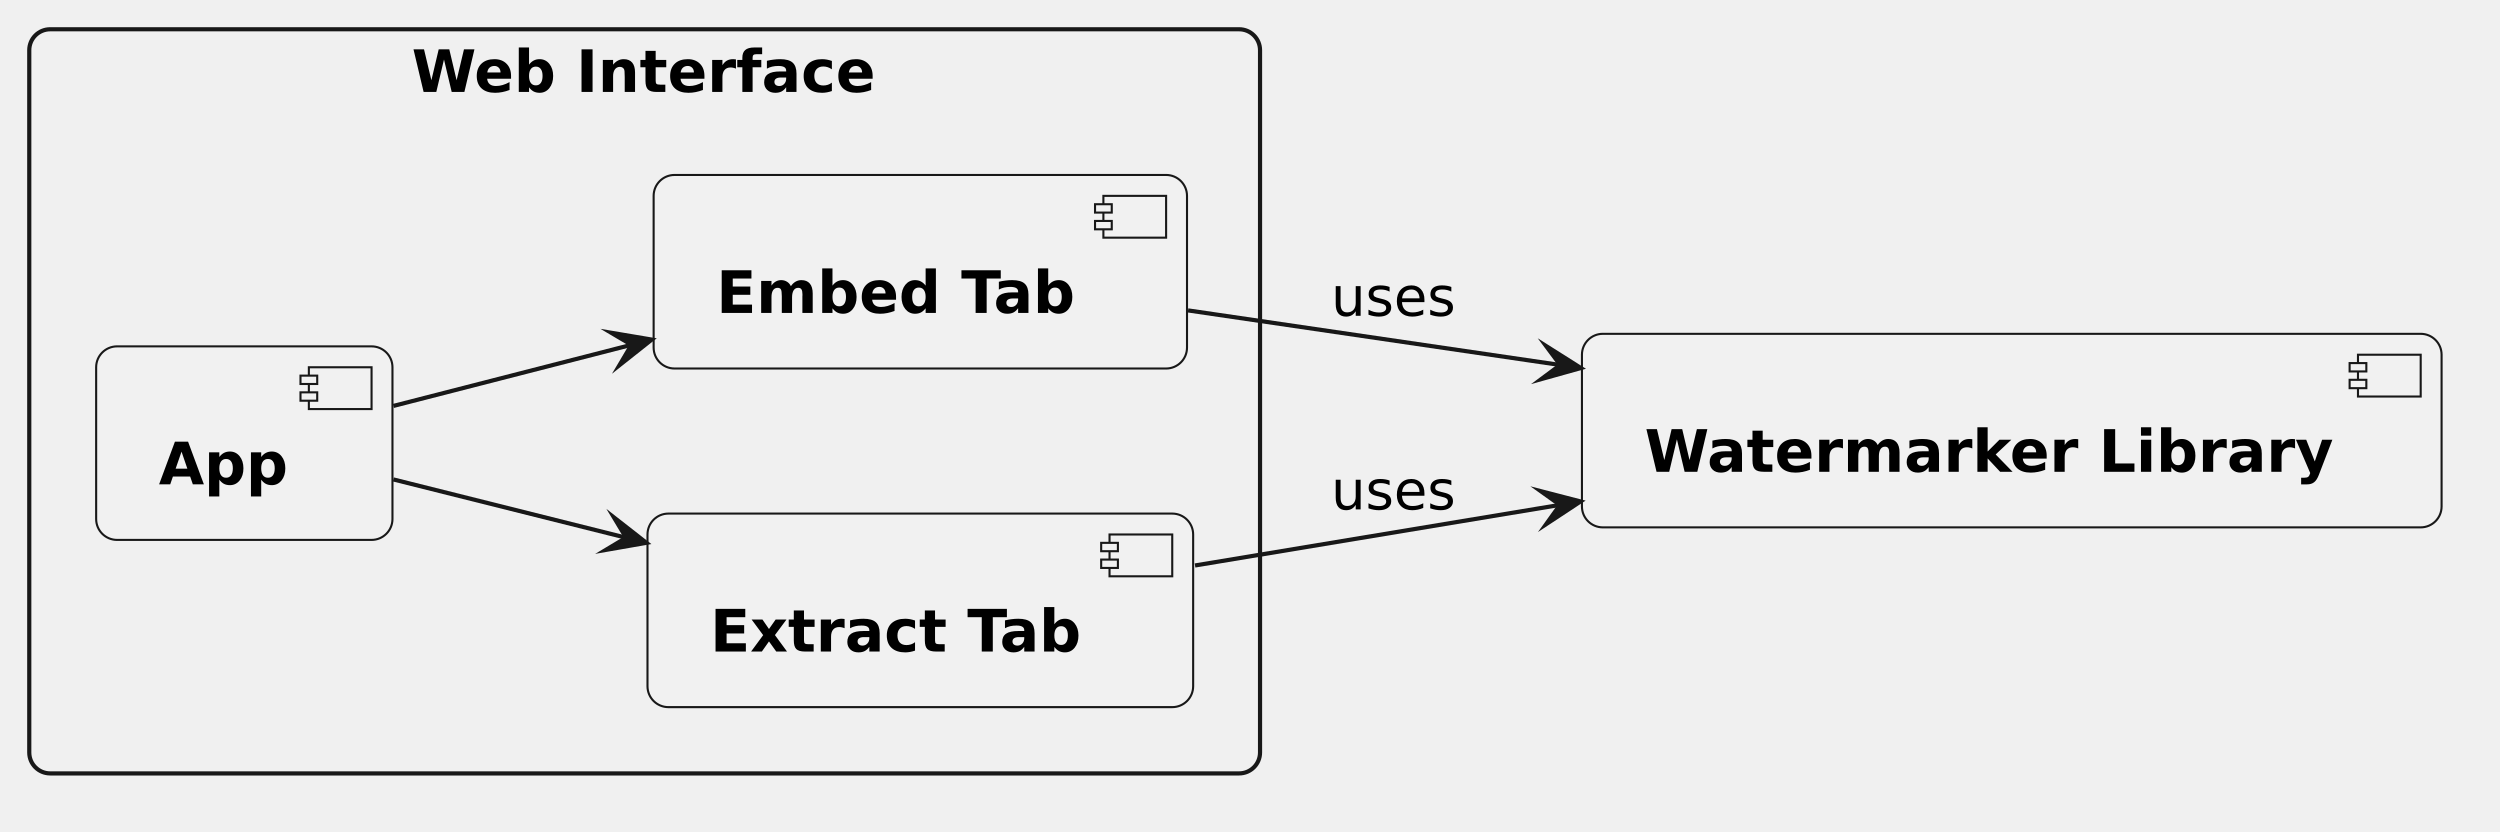
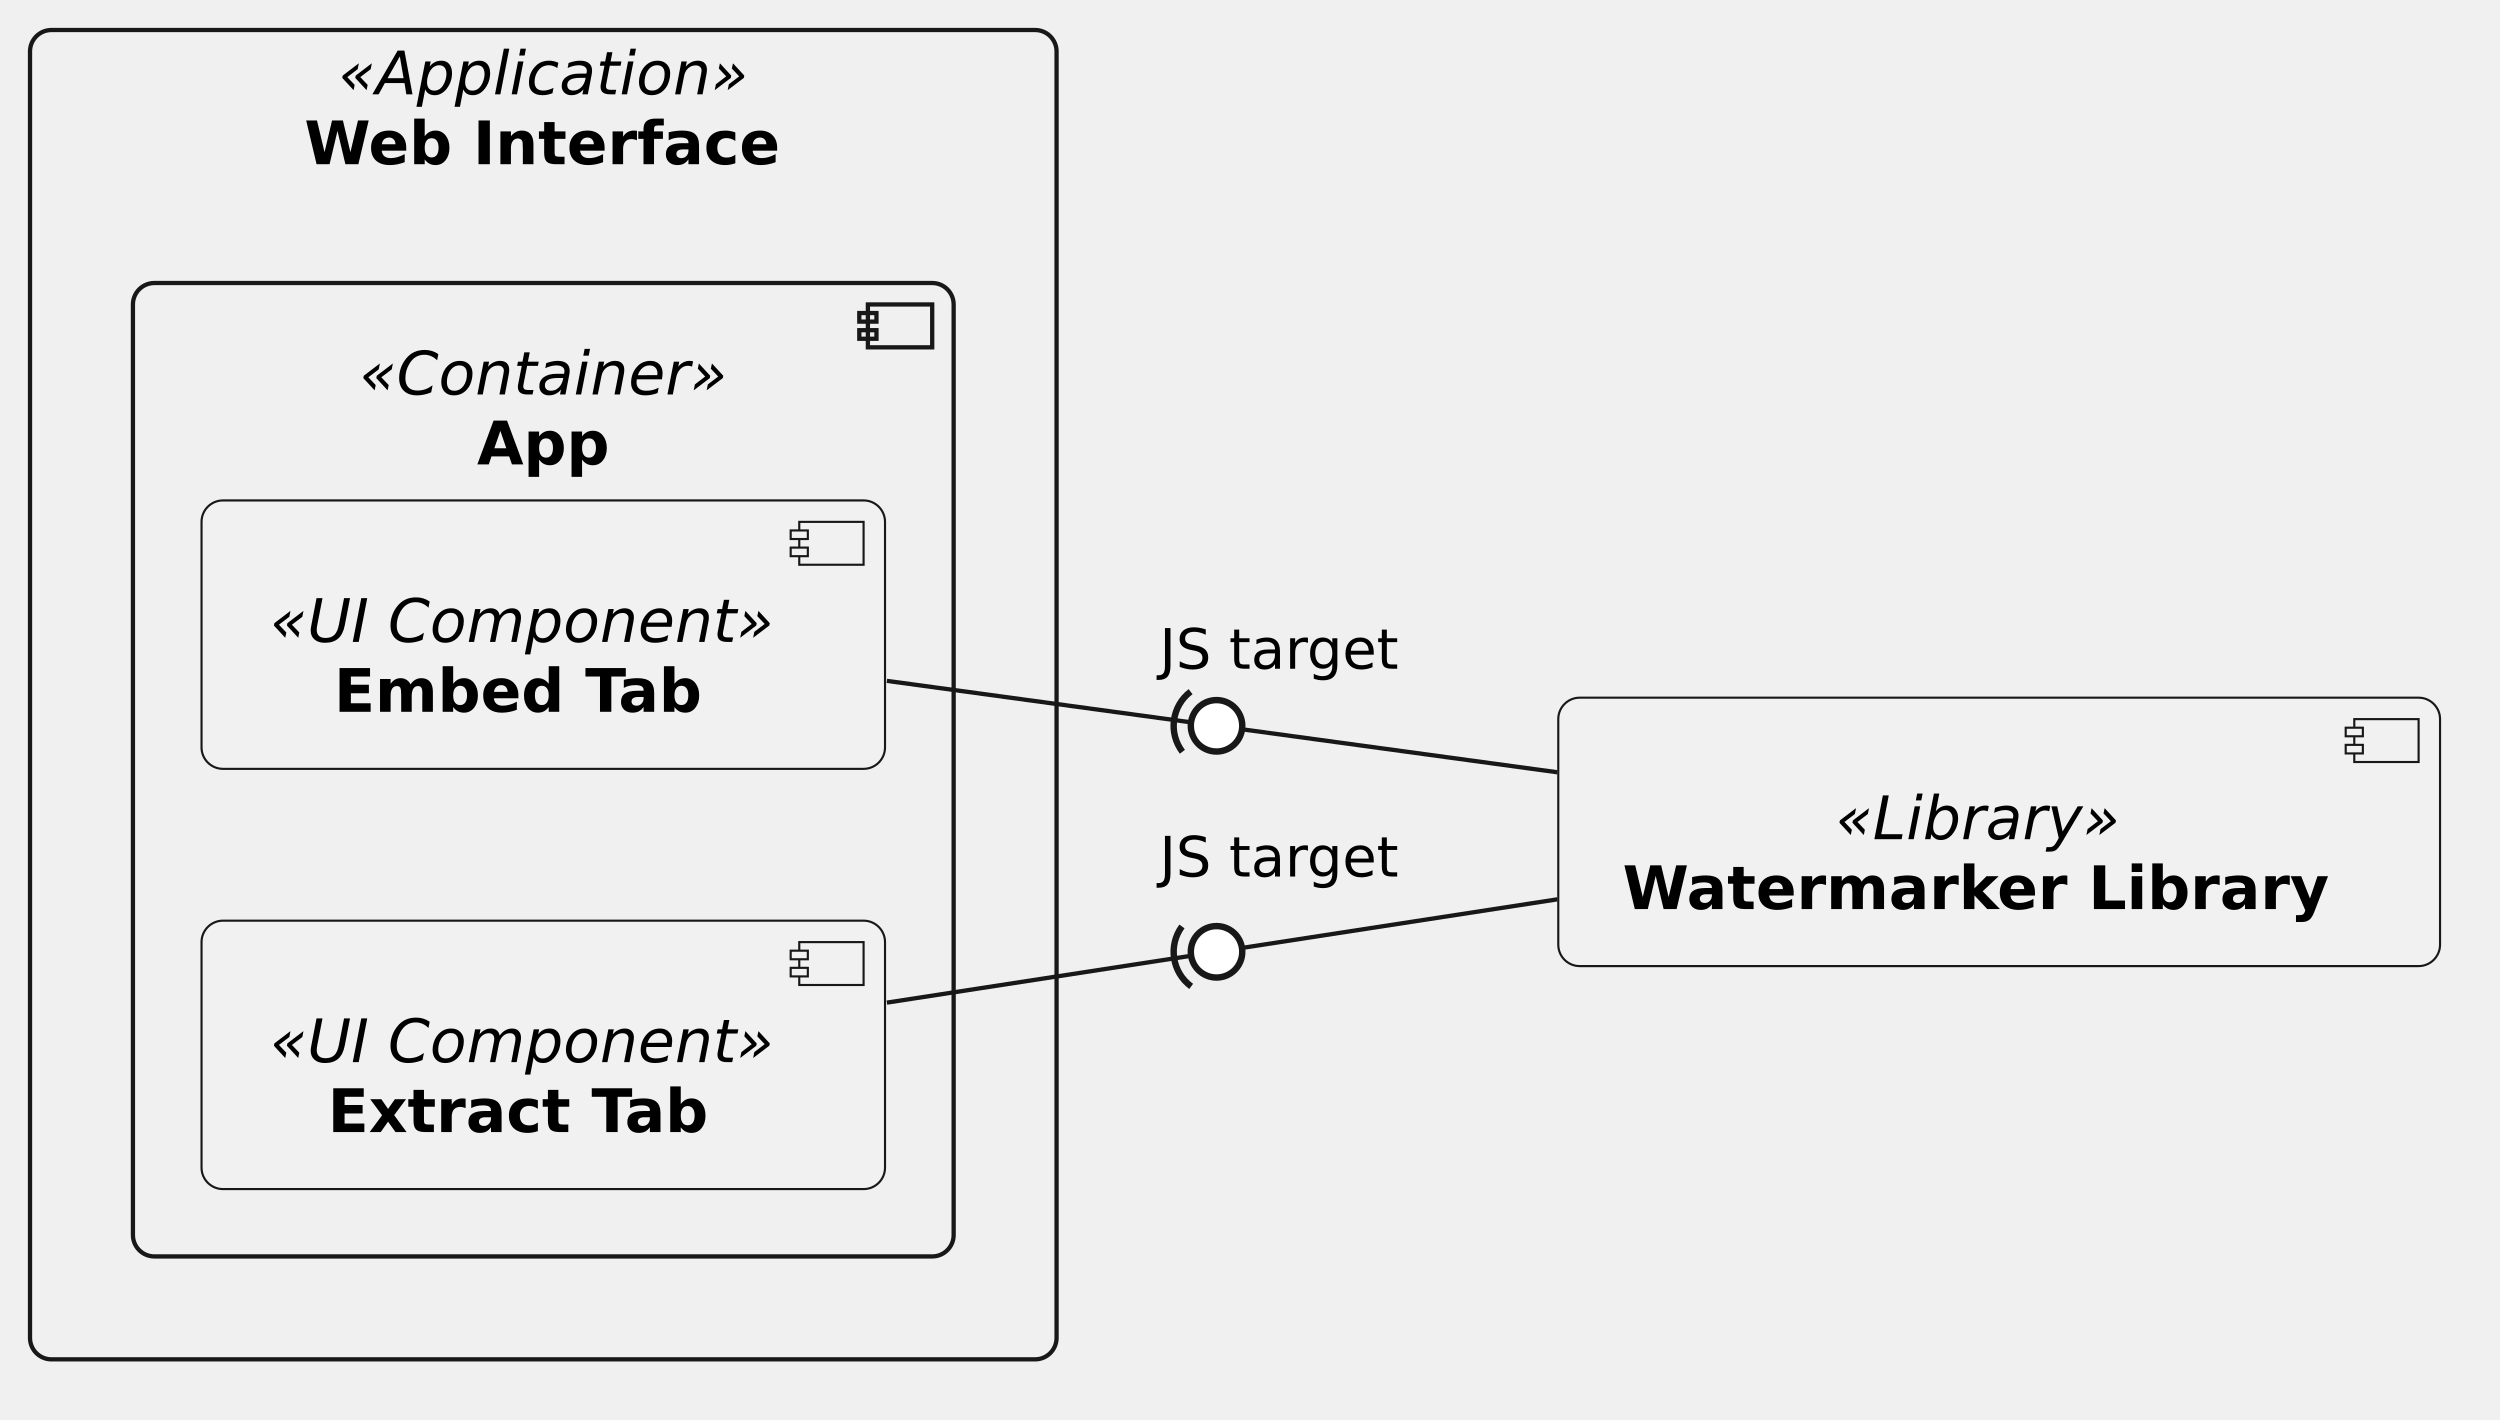
- <svg xmlns="http://www.w3.org/2000/svg" contentStyleType="text/css" data-diagram-type="DESCRIPTION" height="199px" preserveAspectRatio="none" style="width:598px;height:199px;background:#FFFFFF;" version="1.1" viewBox="0 0 598 199" width="598px" zoomAndPan="magnify">
+ <svg xmlns="http://www.w3.org/2000/svg" contentStyleType="text/css" data-diagram-type="DESCRIPTION" height="331px" preserveAspectRatio="none" style="width:583px;height:331px;background:#FFFFFF;" version="1.1" viewBox="0 0 583 331" width="583px" zoomAndPan="magnify">
  <defs />
  <g>
    <g class="cluster" data-qualified-name="system" data-source-line="9" id="ent0001">
-       <rect fill="none" height="178" rx="5" ry="5" style="stroke:#181818;stroke-width:1;" width="294.4" x="7" y="7" />
-       <text fill="#000000" font-family="'DejaVu Sans'" font-size="14" font-weight="700" lengthAdjust="spacing" textLength="111.433" x="98.484" y="21.995">Web Interface</text>
+       <rect fill="none" height="310" rx="5" ry="5" style="stroke:#181818;stroke-width:1;" width="239.39" x="7" y="7" />
+       <text fill="#000000" font-family="'DejaVu Sans'" font-size="14" font-style="italic" lengthAdjust="spacing" textLength="95.505" x="78.943" y="21.995">«Application»</text>
+       <text fill="#000000" font-family="'DejaVu Sans'" font-size="14" font-weight="700" lengthAdjust="spacing" textLength="111.433" x="70.979" y="38.292">Web Interface</text>
    </g>
-     <g class="entity" data-qualified-name="system.app" data-source-line="10" id="ent0002">
-       <rect fill="#F1F1F1" height="46.297" rx="5" ry="5" style="stroke:#181818;stroke-width:0.5;" width="70.878" x="23" y="82.85" />
-       <rect fill="#F1F1F1" height="10" style="stroke:#181818;stroke-width:0.5;" width="15" x="73.878" y="87.85" />
-       <rect fill="#F1F1F1" height="2" style="stroke:#181818;stroke-width:0.5;" width="4" x="71.878" y="89.85" />
-       <rect fill="#F1F1F1" height="2" style="stroke:#181818;stroke-width:0.5;" width="4" x="71.878" y="93.85" />
-       <text fill="#000000" font-family="'DejaVu Sans'" font-size="14" font-weight="700" lengthAdjust="spacing" textLength="30.878" x="38" y="115.845">App</text>
+     <g class="cluster" data-qualified-name="system.app" data-source-line="10" id="ent0002">
+       <rect fill="none" height="227" rx="5" ry="5" style="stroke:#181818;stroke-width:1;" width="191.39" x="31" y="66" />
+       <rect fill="none" height="10" style="stroke:#181818;stroke-width:1;" width="15" x="202.39" y="71" />
+       <rect fill="none" height="2" style="stroke:#181818;stroke-width:1;" width="4" x="200.39" y="73" />
+       <rect fill="none" height="2" style="stroke:#181818;stroke-width:1;" width="4" x="200.39" y="77" />
+       <text fill="#000000" font-family="'DejaVu Sans'" font-size="14" font-style="italic" lengthAdjust="spacing" textLength="85.695" x="83.847" y="91.995">«Container»</text>
+       <text fill="#000000" font-family="'DejaVu Sans'" font-size="14" font-weight="700" lengthAdjust="spacing" textLength="30.878" x="111.256" y="108.292">App</text>
    </g>
-     <g class="entity" data-qualified-name="system.embedTab" data-source-line="12" id="ent0003">
-       <rect fill="#F1F1F1" height="46.297" rx="5" ry="5" style="stroke:#181818;stroke-width:0.5;" width="127.582" x="156.35" y="41.85" />
-       <rect fill="#F1F1F1" height="10" style="stroke:#181818;stroke-width:0.5;" width="15" x="263.932" y="46.85" />
-       <rect fill="#F1F1F1" height="2" style="stroke:#181818;stroke-width:0.5;" width="4" x="261.932" y="48.85" />
-       <rect fill="#F1F1F1" height="2" style="stroke:#181818;stroke-width:0.5;" width="4" x="261.932" y="52.85" />
-       <text fill="#000000" font-family="'DejaVu Sans'" font-size="14" font-weight="700" lengthAdjust="spacing" textLength="87.582" x="171.35" y="74.845">Embed Tab</text>
+     <g class="entity" data-qualified-name="system.app.embedTab" data-source-line="11" id="ent0003">
+       <rect fill="#F1F1F1" height="62.594" rx="5" ry="5" style="stroke:#181818;stroke-width:0.5;" width="159.387" x="47" y="116.7" />
+       <rect fill="#F1F1F1" height="10" style="stroke:#181818;stroke-width:0.5;" width="15" x="186.387" y="121.7" />
+       <rect fill="#F1F1F1" height="2" style="stroke:#181818;stroke-width:0.5;" width="4" x="184.387" y="123.7" />
+       <rect fill="#F1F1F1" height="2" style="stroke:#181818;stroke-width:0.5;" width="4" x="184.387" y="127.7" />
+       <text fill="#000000" font-family="'DejaVu Sans'" font-size="14" font-style="italic" lengthAdjust="spacing" textLength="117.387" x="63" y="149.695">«UI Component»</text>
+       <text fill="#000000" font-family="'DejaVu Sans'" font-size="14" font-weight="700" lengthAdjust="spacing" textLength="87.582" x="77.902" y="165.992">Embed Tab</text>
    </g>
-     <g class="entity" data-qualified-name="system.extractTab" data-source-line="13" id="ent0004">
-       <rect fill="#F1F1F1" height="46.297" rx="5" ry="5" style="stroke:#181818;stroke-width:0.5;" width="130.522" x="154.88" y="122.85" />
-       <rect fill="#F1F1F1" height="10" style="stroke:#181818;stroke-width:0.5;" width="15" x="265.401" y="127.85" />
-       <rect fill="#F1F1F1" height="2" style="stroke:#181818;stroke-width:0.5;" width="4" x="263.401" y="129.85" />
-       <rect fill="#F1F1F1" height="2" style="stroke:#181818;stroke-width:0.5;" width="4" x="263.401" y="133.85" />
-       <text fill="#000000" font-family="'DejaVu Sans'" font-size="14" font-weight="700" lengthAdjust="spacing" textLength="90.522" x="169.88" y="155.845">Extract Tab</text>
+     <g class="entity" data-qualified-name="system.app.extractTab" data-source-line="12" id="ent0004">
+       <rect fill="#F1F1F1" height="62.594" rx="5" ry="5" style="stroke:#181818;stroke-width:0.5;" width="159.387" x="47" y="214.7" />
+       <rect fill="#F1F1F1" height="10" style="stroke:#181818;stroke-width:0.5;" width="15" x="186.387" y="219.7" />
+       <rect fill="#F1F1F1" height="2" style="stroke:#181818;stroke-width:0.5;" width="4" x="184.387" y="221.7" />
+       <rect fill="#F1F1F1" height="2" style="stroke:#181818;stroke-width:0.5;" width="4" x="184.387" y="225.7" />
+       <text fill="#000000" font-family="'DejaVu Sans'" font-size="14" font-style="italic" lengthAdjust="spacing" textLength="117.387" x="63" y="247.695">«UI Component»</text>
+       <text fill="#000000" font-family="'DejaVu Sans'" font-size="14" font-weight="700" lengthAdjust="spacing" textLength="90.522" x="76.433" y="263.992">Extract Tab</text>
    </g>
    <g class="entity" data-qualified-name="lib" data-source-line="16" id="ent0005">
-       <rect fill="#F1F1F1" height="46.297" rx="5" ry="5" style="stroke:#181818;stroke-width:0.5;" width="205.628" x="378.4" y="79.85" />
-       <rect fill="#F1F1F1" height="10" style="stroke:#181818;stroke-width:0.5;" width="15" x="564.028" y="84.85" />
-       <rect fill="#F1F1F1" height="2" style="stroke:#181818;stroke-width:0.5;" width="4" x="562.028" y="86.85" />
-       <rect fill="#F1F1F1" height="2" style="stroke:#181818;stroke-width:0.5;" width="4" x="562.028" y="90.85" />
-       <text fill="#000000" font-family="'DejaVu Sans'" font-size="14" font-weight="700" lengthAdjust="spacing" textLength="165.628" x="393.4" y="112.845">Watermarker Library</text>
+       <rect fill="#F1F1F1" height="62.594" rx="5" ry="5" style="stroke:#181818;stroke-width:0.5;" width="205.628" x="363.39" y="162.7" />
+       <rect fill="#F1F1F1" height="10" style="stroke:#181818;stroke-width:0.5;" width="15" x="549.018" y="167.7" />
+       <rect fill="#F1F1F1" height="2" style="stroke:#181818;stroke-width:0.5;" width="4" x="547.018" y="169.7" />
+       <rect fill="#F1F1F1" height="2" style="stroke:#181818;stroke-width:0.5;" width="4" x="547.018" y="173.7" />
+       <text fill="#000000" font-family="'DejaVu Sans'" font-size="14" font-style="italic" lengthAdjust="spacing" textLength="66.233" x="428.087" y="195.695">«Library»</text>
+       <text fill="#000000" font-family="'DejaVu Sans'" font-size="14" font-weight="700" lengthAdjust="spacing" textLength="165.628" x="378.39" y="211.992">Watermarker Library</text>
    </g>
-     <g class="link" data-entity-1="ent0002" data-entity-2="ent0003" data-link-type="dependency" data-source-line="19" id="lnk6">
-       <path d="M94.09,97.1 C112.16,92.46 129.997,87.884 151.057,82.474" fill="none" id="app-to-embedTab" style="stroke:#181818;stroke-width:1;" />
-       <polygon fill="#181818" points="155.9,81.23,146.188,79.595,151.057,82.474,148.178,87.344,155.9,81.23" style="stroke:#181818;stroke-width:1;stroke-linejoin:miter;stroke-miterlimit:10;" />
+     <g class="link" data-entity-1="ent0003" data-entity-2="ent0005" data-link-type="association" data-source-line="19" id="lnk6">
+       <path d="M206.82,158.78 C253.49,165.14 313.03,173.26 363.19,180.1" fill="none" id="embedTab-lib" style="stroke:#181818;stroke-width:1;" />
+       <text fill="#000000" font-family="'DejaVu Sans'" font-size="13" lengthAdjust="spacing" textLength="55.974" x="270.39" y="155.947">JS target</text>
+       <path d="M277.645,161.298 A10,10 0 0 0 275.735 175.311" fill="none" style="stroke:#181818;stroke-width:1.5;" />
+       <ellipse cx="283.696" cy="169.26" fill="#FFFFFF" rx="6" ry="6" style="stroke:#181818;stroke-width:1.5;" />
    </g>
-     <g class="link" data-entity-1="ent0002" data-entity-2="ent0004" data-link-type="dependency" data-source-line="20" id="lnk7">
-       <path d="M94.09,114.68 C111.8,119.11 129.07,123.446 149.77,128.626" fill="none" id="app-to-extractTab" style="stroke:#181818;stroke-width:1;" />
-       <polygon fill="#181818" points="154.62,129.84,146.86,123.775,149.77,128.626,144.918,131.536,154.62,129.84" style="stroke:#181818;stroke-width:1;stroke-linejoin:miter;stroke-miterlimit:10;" />
-     </g>
-     <g class="link" data-entity-1="ent0003" data-entity-2="ent0005" data-link-type="dependency" data-source-line="23" id="lnk8">
-       <path d="M284.18,74.25 C312.42,78.39 341.483,82.655 373.203,87.305" fill="none" id="embedTab-to-lib" style="stroke:#181818;stroke-width:1;" />
-       <polygon fill="#181818" points="378.15,88.03,369.825,82.767,373.203,87.305,368.665,90.682,378.15,88.03" style="stroke:#181818;stroke-width:1;stroke-linejoin:miter;stroke-miterlimit:10;" />
-       <text fill="#000000" font-family="'DejaVu Sans'" font-size="13" lengthAdjust="spacing" textLength="29.783" x="318.4" y="75.547">uses</text>
-     </g>
-     <g class="link" data-entity-1="ent0004" data-entity-2="ent0005" data-link-type="dependency" data-source-line="24" id="lnk9">
-       <path d="M285.85,135.26 C313.72,130.63 342.068,125.929 373.138,120.769" fill="none" id="extractTab-to-lib" style="stroke:#181818;stroke-width:1;" />
-       <polygon fill="#181818" points="378.07,119.95,368.536,117.478,373.138,120.769,369.847,125.37,378.07,119.95" style="stroke:#181818;stroke-width:1;stroke-linejoin:miter;stroke-miterlimit:10;" />
-       <text fill="#000000" font-family="'DejaVu Sans'" font-size="13" lengthAdjust="spacing" textLength="29.783" x="318.4" y="121.857">uses</text>
+     <g class="link" data-entity-1="ent0004" data-entity-2="ent0005" data-link-type="association" data-source-line="20" id="lnk7">
+       <path d="M206.82,233.81 C253.49,226.62 313.03,217.44 363.19,209.72" fill="none" id="extractTab-lib" style="stroke:#181818;stroke-width:1;" />
+       <text fill="#000000" font-family="'DejaVu Sans'" font-size="13" lengthAdjust="spacing" textLength="55.974" x="270.39" y="204.407">JS target</text>
+       <path d="M275.631,216.052 A10,10 0 0 0 277.785 230.029" fill="none" style="stroke:#181818;stroke-width:1.5;" />
+       <ellipse cx="283.696" cy="221.964" fill="#FFFFFF" rx="6" ry="6" style="stroke:#181818;stroke-width:1.5;" />
    </g>
  </g>
</svg>
